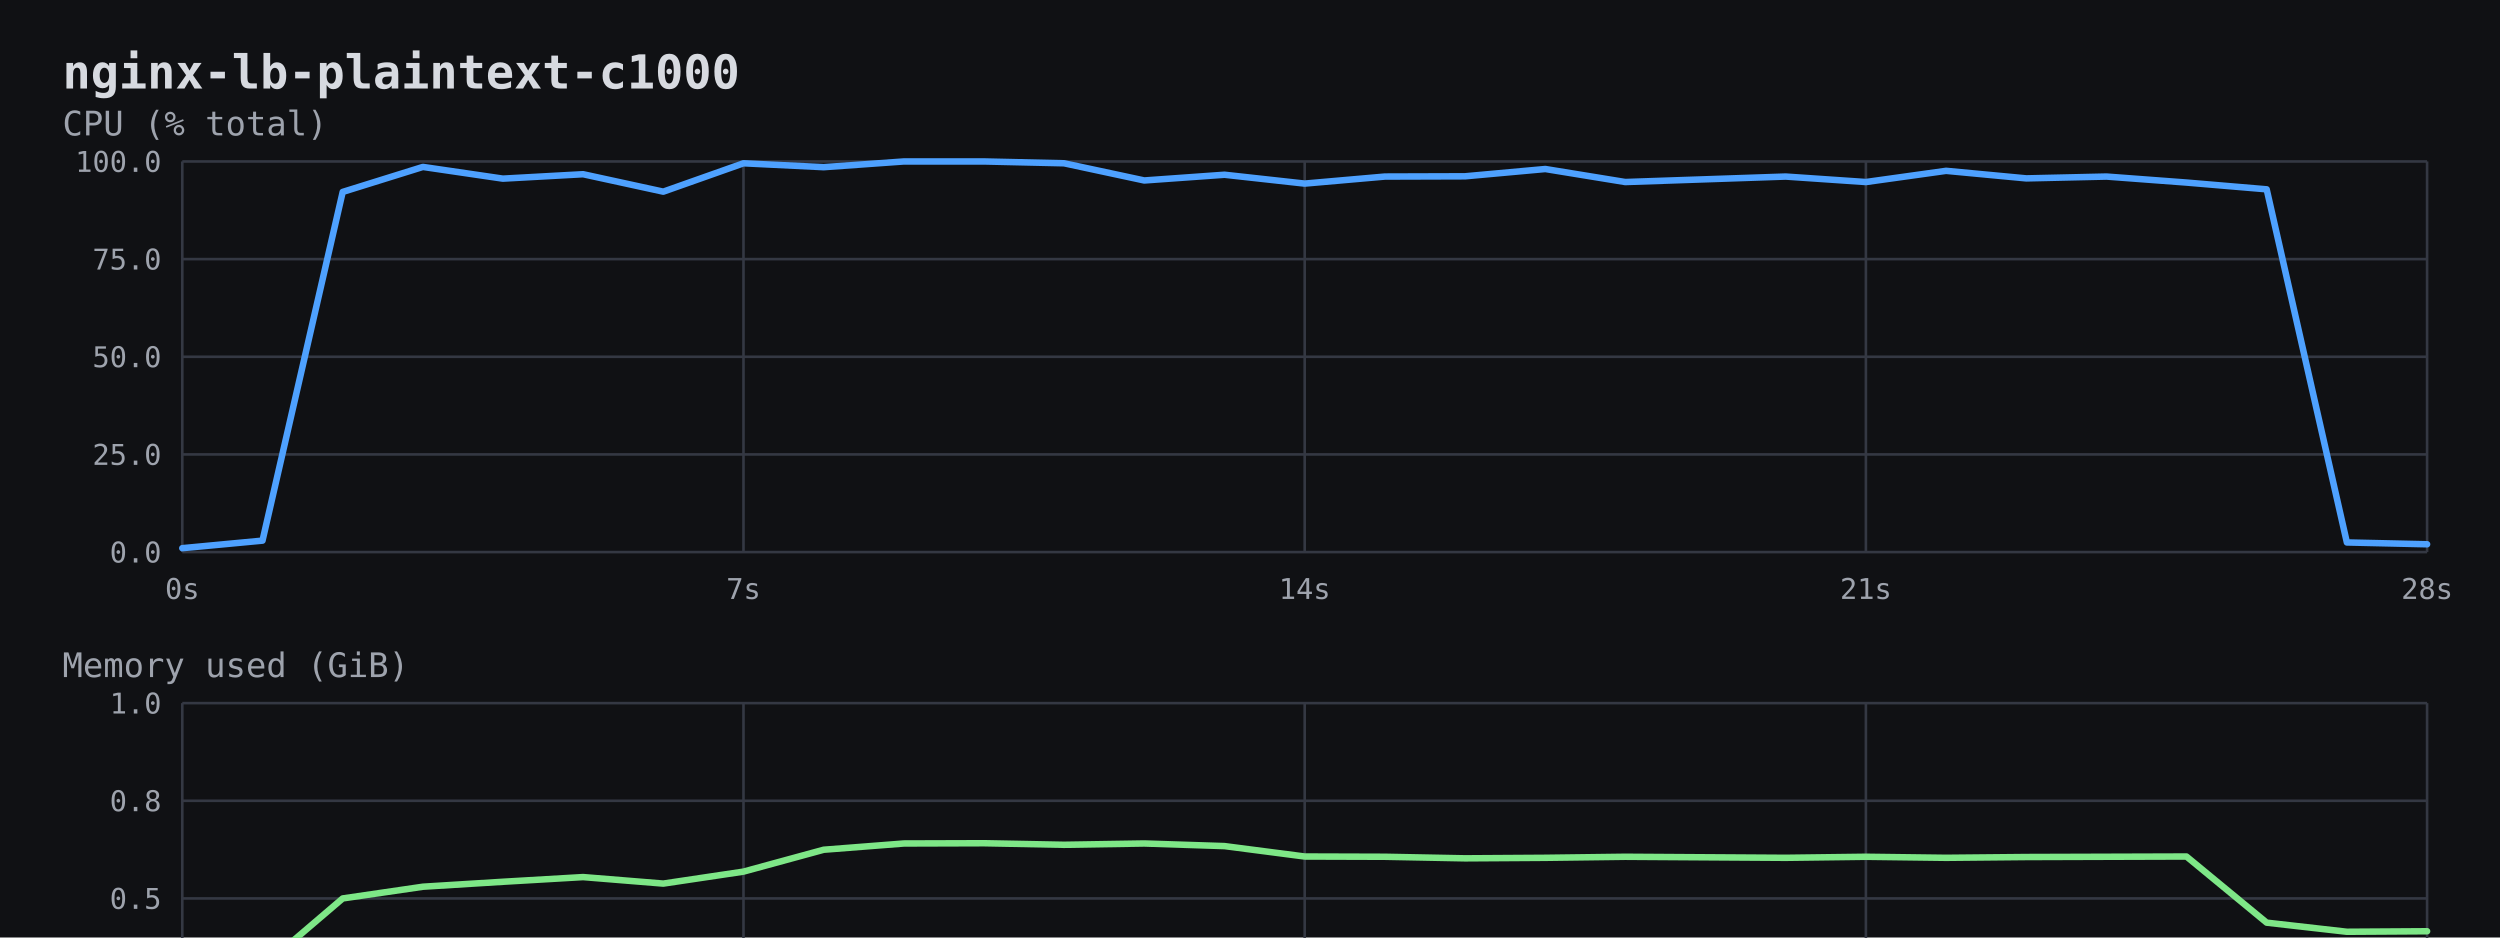
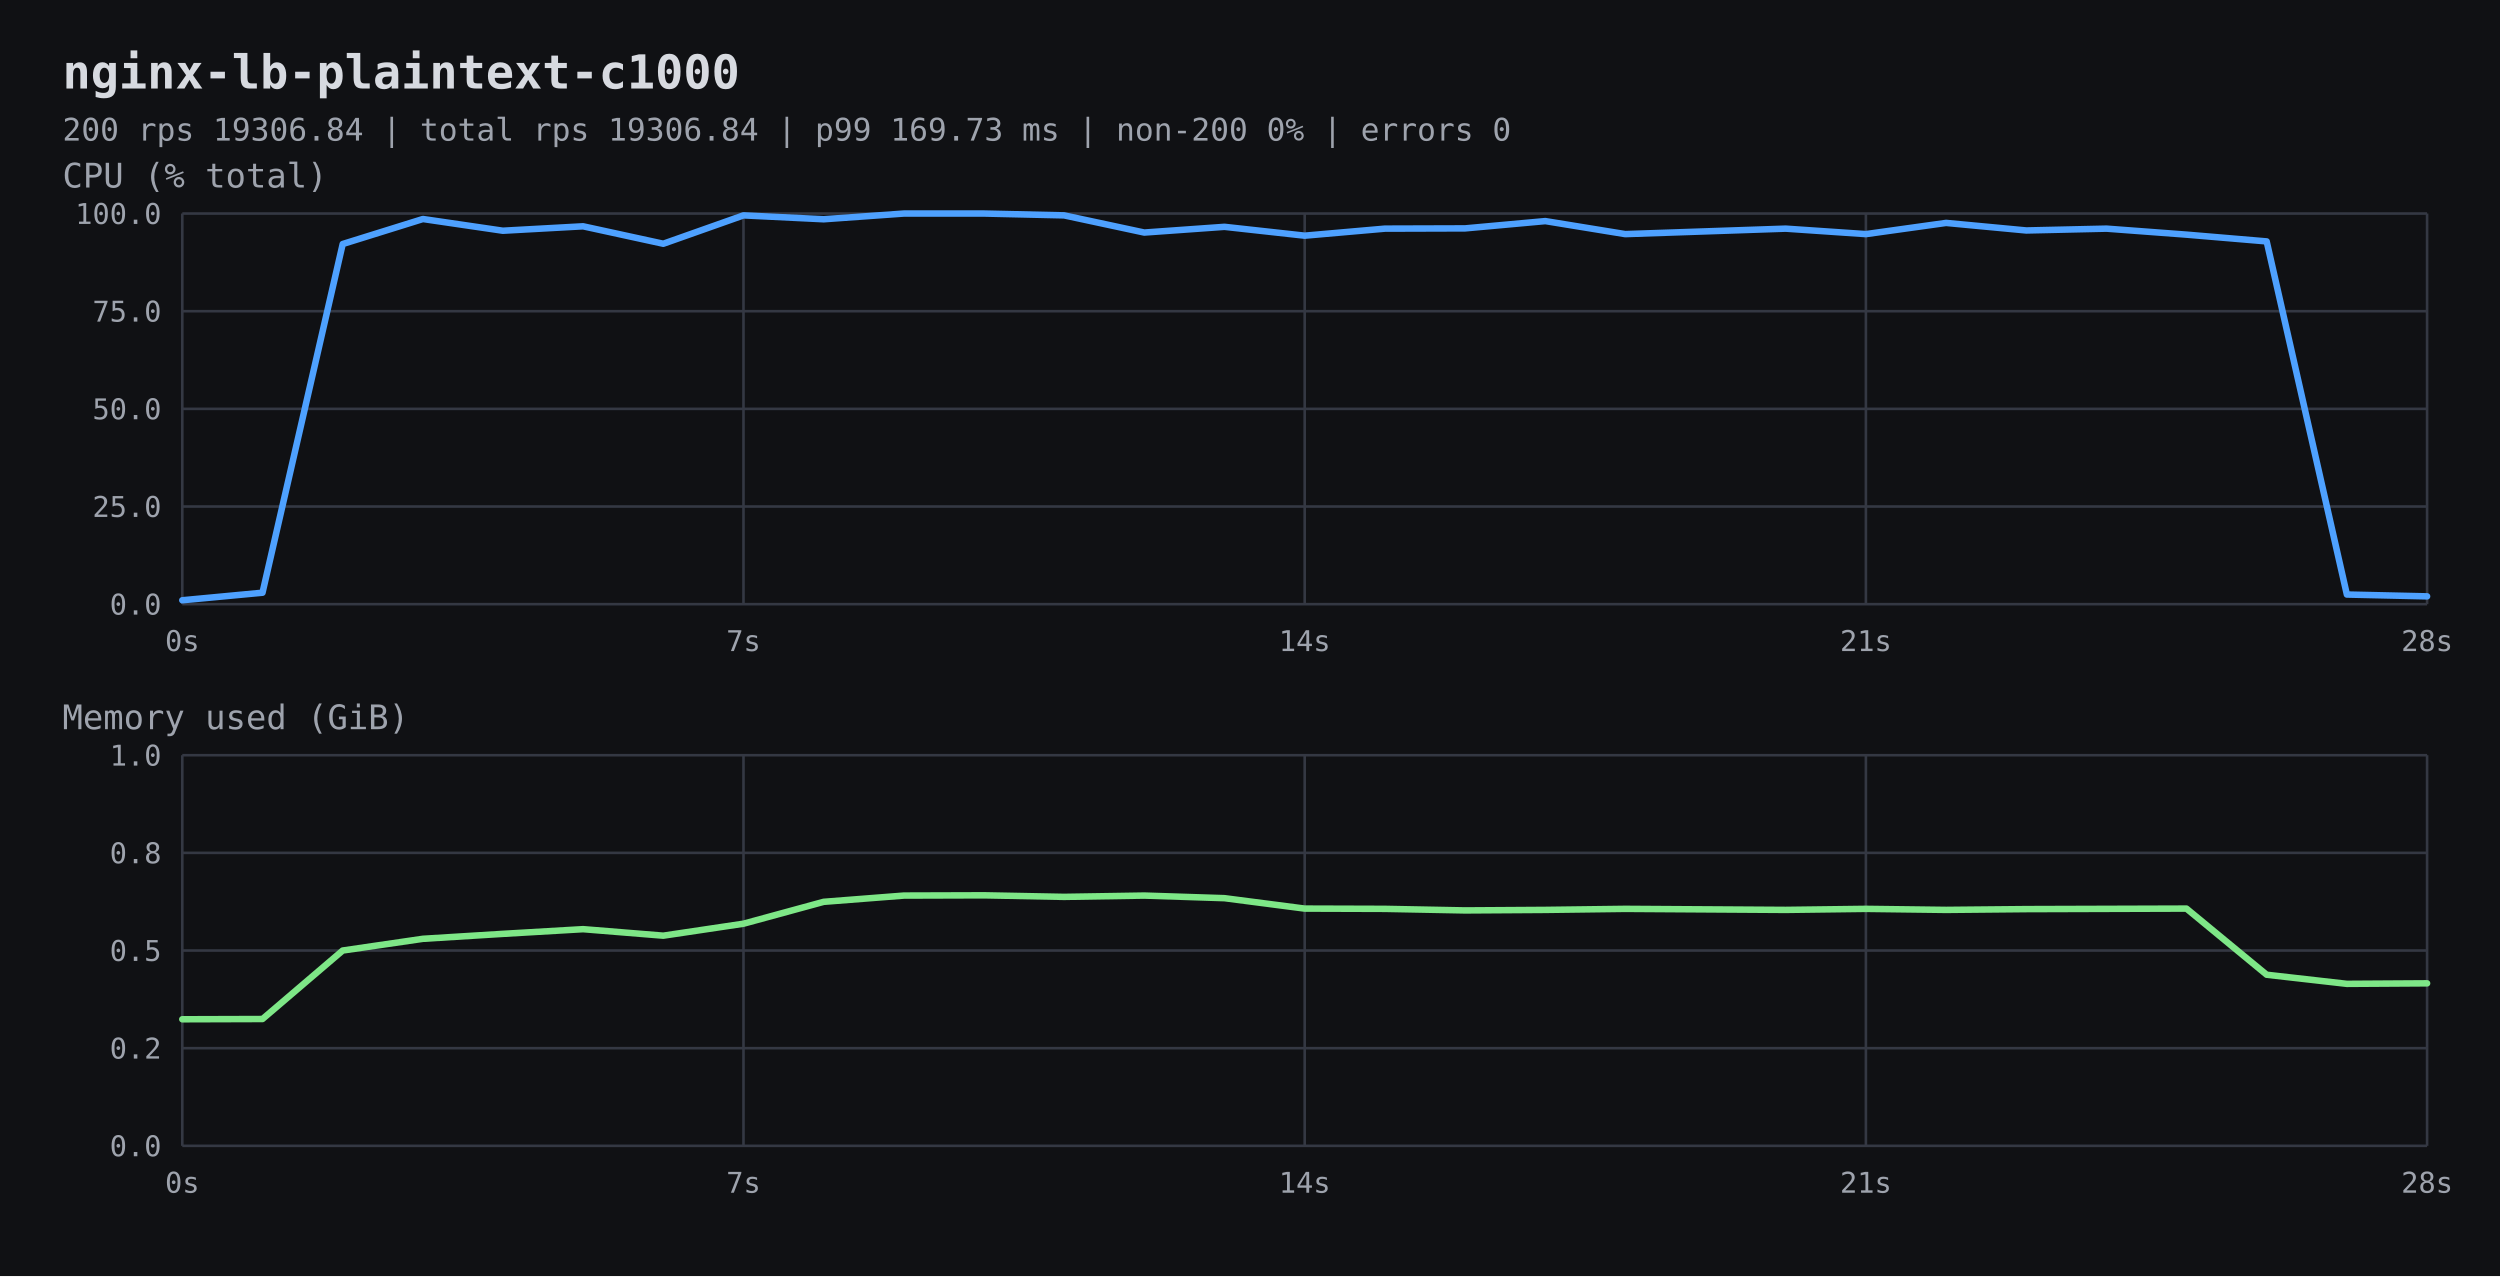
- <svg xmlns="http://www.w3.org/2000/svg" width="960" height="360" viewBox="0 0 960 360">
+ <svg xmlns="http://www.w3.org/2000/svg" width="960" height="490" viewBox="0 0 960 490">
  <rect width="100%" height="100%" fill="#101114" />
  <text x="24" y="34" fill="#d7dae0" font-family="ui-monospace, SFMono-Regular, Menlo, monospace" font-size="18" font-weight="700">nginx-lb-plaintext-c1000</text>
-   <text x="24" y="52.0" fill="#9ea3ad" font-family="ui-monospace, SFMono-Regular, Menlo, monospace" font-size="13">CPU (% total)</text>
-   <line x1="70.0" y1="62.0" x2="932.0" y2="62.0" stroke="#343843" stroke-width="1" />
-   <text x="62.0" y="66.0" fill="#9ea3ad" font-family="ui-monospace, SFMono-Regular, Menlo, monospace" font-size="11" text-anchor="end">100.0</text>
-   <line x1="70.0" y1="99.5" x2="932.0" y2="99.5" stroke="#343843" stroke-width="1" />
-   <text x="62.0" y="103.5" fill="#9ea3ad" font-family="ui-monospace, SFMono-Regular, Menlo, monospace" font-size="11" text-anchor="end">75.0</text>
-   <line x1="70.0" y1="137.0" x2="932.0" y2="137.0" stroke="#343843" stroke-width="1" />
-   <text x="62.0" y="141.0" fill="#9ea3ad" font-family="ui-monospace, SFMono-Regular, Menlo, monospace" font-size="11" text-anchor="end">50.0</text>
-   <line x1="70.0" y1="174.5" x2="932.0" y2="174.5" stroke="#343843" stroke-width="1" />
-   <text x="62.0" y="178.5" fill="#9ea3ad" font-family="ui-monospace, SFMono-Regular, Menlo, monospace" font-size="11" text-anchor="end">25.0</text>
-   <line x1="70.0" y1="212.0" x2="932.0" y2="212.0" stroke="#343843" stroke-width="1" />
-   <text x="62.0" y="216.0" fill="#9ea3ad" font-family="ui-monospace, SFMono-Regular, Menlo, monospace" font-size="11" text-anchor="end">0.0</text>
-   <line x1="70.0" y1="62.0" x2="70.0" y2="212.0" stroke="#343843" stroke-width="1" />
-   <text x="70.0" y="230.0" fill="#9ea3ad" font-family="ui-monospace, SFMono-Regular, Menlo, monospace" font-size="11" text-anchor="middle">0s</text>
-   <line x1="285.5" y1="62.0" x2="285.5" y2="212.0" stroke="#343843" stroke-width="1" />
-   <text x="285.5" y="230.0" fill="#9ea3ad" font-family="ui-monospace, SFMono-Regular, Menlo, monospace" font-size="11" text-anchor="middle">7s</text>
-   <line x1="501.0" y1="62.0" x2="501.0" y2="212.0" stroke="#343843" stroke-width="1" />
-   <text x="501.0" y="230.0" fill="#9ea3ad" font-family="ui-monospace, SFMono-Regular, Menlo, monospace" font-size="11" text-anchor="middle">14s</text>
-   <line x1="716.5" y1="62.0" x2="716.5" y2="212.0" stroke="#343843" stroke-width="1" />
-   <text x="716.5" y="230.0" fill="#9ea3ad" font-family="ui-monospace, SFMono-Regular, Menlo, monospace" font-size="11" text-anchor="middle">21s</text>
-   <line x1="932.0" y1="62.0" x2="932.0" y2="212.0" stroke="#343843" stroke-width="1" />
-   <text x="932.0" y="230.0" fill="#9ea3ad" font-family="ui-monospace, SFMono-Regular, Menlo, monospace" font-size="11" text-anchor="middle">28s</text>
-   <path d="M 70.0 210.5 L 100.8 207.6 L 131.6 73.7 L 162.4 64.1 L 193.1 68.6 L 223.9 66.9 L 254.7 73.6 L 285.5 62.7 L 316.3 64.2 L 347.1 62.0 L 377.9 62.0 L 408.6 62.7 L 439.4 69.3 L 470.2 67.1 L 501.0 70.5 L 531.8 67.8 L 562.6 67.7 L 593.4 64.9 L 624.1 69.9 L 685.7 67.8 L 716.5 69.9 L 747.3 65.6 L 778.1 68.5 L 808.9 67.8 L 839.6 70.1 L 870.4 72.7 L 901.2 208.3 L 932.0 209.0" fill="none" stroke="#4ea1ff" stroke-width="2.5" stroke-linejoin="round" stroke-linecap="round" />
-   <text x="24" y="260.0" fill="#9ea3ad" font-family="ui-monospace, SFMono-Regular, Menlo, monospace" font-size="13">Memory used (GiB)</text>
-   <line x1="70.0" y1="270.0" x2="932.0" y2="270.0" stroke="#343843" stroke-width="1" />
-   <text x="62.0" y="274.0" fill="#9ea3ad" font-family="ui-monospace, SFMono-Regular, Menlo, monospace" font-size="11" text-anchor="end">1.0</text>
-   <line x1="70.0" y1="307.5" x2="932.0" y2="307.5" stroke="#343843" stroke-width="1" />
-   <text x="62.0" y="311.5" fill="#9ea3ad" font-family="ui-monospace, SFMono-Regular, Menlo, monospace" font-size="11" text-anchor="end">0.8</text>
-   <line x1="70.0" y1="345.0" x2="932.0" y2="345.0" stroke="#343843" stroke-width="1" />
-   <text x="62.0" y="349.0" fill="#9ea3ad" font-family="ui-monospace, SFMono-Regular, Menlo, monospace" font-size="11" text-anchor="end">0.5</text>
-   <line x1="70.0" y1="382.5" x2="932.0" y2="382.5" stroke="#343843" stroke-width="1" />
-   <text x="62.0" y="386.5" fill="#9ea3ad" font-family="ui-monospace, SFMono-Regular, Menlo, monospace" font-size="11" text-anchor="end">0.2</text>
-   <line x1="70.0" y1="420.0" x2="932.0" y2="420.0" stroke="#343843" stroke-width="1" />
-   <text x="62.0" y="424.0" fill="#9ea3ad" font-family="ui-monospace, SFMono-Regular, Menlo, monospace" font-size="11" text-anchor="end">0.0</text>
-   <line x1="70.0" y1="270.0" x2="70.0" y2="420.0" stroke="#343843" stroke-width="1" />
-   <text x="70.0" y="438.0" fill="#9ea3ad" font-family="ui-monospace, SFMono-Regular, Menlo, monospace" font-size="11" text-anchor="middle">0s</text>
-   <line x1="285.5" y1="270.0" x2="285.5" y2="420.0" stroke="#343843" stroke-width="1" />
-   <text x="285.5" y="438.0" fill="#9ea3ad" font-family="ui-monospace, SFMono-Regular, Menlo, monospace" font-size="11" text-anchor="middle">7s</text>
-   <line x1="501.0" y1="270.0" x2="501.0" y2="420.0" stroke="#343843" stroke-width="1" />
-   <text x="501.0" y="438.0" fill="#9ea3ad" font-family="ui-monospace, SFMono-Regular, Menlo, monospace" font-size="11" text-anchor="middle">14s</text>
-   <line x1="716.5" y1="270.0" x2="716.5" y2="420.0" stroke="#343843" stroke-width="1" />
-   <text x="716.5" y="438.0" fill="#9ea3ad" font-family="ui-monospace, SFMono-Regular, Menlo, monospace" font-size="11" text-anchor="middle">21s</text>
-   <line x1="932.0" y1="270.0" x2="932.0" y2="420.0" stroke="#343843" stroke-width="1" />
-   <text x="932.0" y="438.0" fill="#9ea3ad" font-family="ui-monospace, SFMono-Regular, Menlo, monospace" font-size="11" text-anchor="middle">28s</text>
-   <path d="M 70.0 371.4 L 100.8 371.3 L 131.6 345.0 L 162.4 340.5 L 193.1 338.6 L 223.9 336.8 L 254.7 339.3 L 285.5 334.7 L 316.3 326.3 L 347.1 323.9 L 377.9 323.8 L 408.6 324.4 L 439.4 323.9 L 470.2 324.9 L 501.0 328.9 L 531.8 329.0 L 562.6 329.6 L 593.4 329.4 L 624.1 329.0 L 685.7 329.4 L 716.5 329.0 L 747.3 329.4 L 778.1 329.1 L 808.9 329.0 L 839.6 328.9 L 870.4 354.3 L 901.2 357.8 L 932.0 357.6" fill="none" stroke="#7ee787" stroke-width="2.5" stroke-linejoin="round" stroke-linecap="round" />
+   <text x="24" y="54" fill="#9ea3ad" font-family="ui-monospace, SFMono-Regular, Menlo, monospace" font-size="12">200 rps 19306.84 | total rps 19306.84 | p99 169.73 ms | non-200 0% | errors 0</text>
+   <text x="24" y="72.0" fill="#9ea3ad" font-family="ui-monospace, SFMono-Regular, Menlo, monospace" font-size="13">CPU (% total)</text>
+   <line x1="70.0" y1="82.0" x2="932.0" y2="82.0" stroke="#343843" stroke-width="1" />
+   <text x="62.0" y="86.0" fill="#9ea3ad" font-family="ui-monospace, SFMono-Regular, Menlo, monospace" font-size="11" text-anchor="end">100.0</text>
+   <line x1="70.0" y1="119.5" x2="932.0" y2="119.5" stroke="#343843" stroke-width="1" />
+   <text x="62.0" y="123.5" fill="#9ea3ad" font-family="ui-monospace, SFMono-Regular, Menlo, monospace" font-size="11" text-anchor="end">75.0</text>
+   <line x1="70.0" y1="157.0" x2="932.0" y2="157.0" stroke="#343843" stroke-width="1" />
+   <text x="62.0" y="161.0" fill="#9ea3ad" font-family="ui-monospace, SFMono-Regular, Menlo, monospace" font-size="11" text-anchor="end">50.0</text>
+   <line x1="70.0" y1="194.5" x2="932.0" y2="194.5" stroke="#343843" stroke-width="1" />
+   <text x="62.0" y="198.5" fill="#9ea3ad" font-family="ui-monospace, SFMono-Regular, Menlo, monospace" font-size="11" text-anchor="end">25.0</text>
+   <line x1="70.0" y1="232.0" x2="932.0" y2="232.0" stroke="#343843" stroke-width="1" />
+   <text x="62.0" y="236.0" fill="#9ea3ad" font-family="ui-monospace, SFMono-Regular, Menlo, monospace" font-size="11" text-anchor="end">0.0</text>
+   <line x1="70.0" y1="82.0" x2="70.0" y2="232.0" stroke="#343843" stroke-width="1" />
+   <text x="70.0" y="250.0" fill="#9ea3ad" font-family="ui-monospace, SFMono-Regular, Menlo, monospace" font-size="11" text-anchor="middle">0s</text>
+   <line x1="285.5" y1="82.0" x2="285.5" y2="232.0" stroke="#343843" stroke-width="1" />
+   <text x="285.5" y="250.0" fill="#9ea3ad" font-family="ui-monospace, SFMono-Regular, Menlo, monospace" font-size="11" text-anchor="middle">7s</text>
+   <line x1="501.0" y1="82.0" x2="501.0" y2="232.0" stroke="#343843" stroke-width="1" />
+   <text x="501.0" y="250.0" fill="#9ea3ad" font-family="ui-monospace, SFMono-Regular, Menlo, monospace" font-size="11" text-anchor="middle">14s</text>
+   <line x1="716.5" y1="82.0" x2="716.5" y2="232.0" stroke="#343843" stroke-width="1" />
+   <text x="716.5" y="250.0" fill="#9ea3ad" font-family="ui-monospace, SFMono-Regular, Menlo, monospace" font-size="11" text-anchor="middle">21s</text>
+   <line x1="932.0" y1="82.0" x2="932.0" y2="232.0" stroke="#343843" stroke-width="1" />
+   <text x="932.0" y="250.0" fill="#9ea3ad" font-family="ui-monospace, SFMono-Regular, Menlo, monospace" font-size="11" text-anchor="middle">28s</text>
+   <path d="M 70.0 230.5 L 100.8 227.6 L 131.6 93.7 L 162.4 84.1 L 193.1 88.6 L 223.9 86.9 L 254.7 93.6 L 285.5 82.7 L 316.3 84.2 L 347.1 82.0 L 377.9 82.0 L 408.6 82.7 L 439.4 89.3 L 470.2 87.1 L 501.0 90.5 L 531.8 87.8 L 562.6 87.7 L 593.4 84.9 L 624.1 89.9 L 685.7 87.8 L 716.5 89.9 L 747.3 85.6 L 778.1 88.5 L 808.9 87.8 L 839.6 90.1 L 870.4 92.7 L 901.2 228.3 L 932.0 229.0" fill="none" stroke="#4ea1ff" stroke-width="2.5" stroke-linejoin="round" stroke-linecap="round" />
+   <text x="24" y="280.0" fill="#9ea3ad" font-family="ui-monospace, SFMono-Regular, Menlo, monospace" font-size="13">Memory used (GiB)</text>
+   <line x1="70.0" y1="290.0" x2="932.0" y2="290.0" stroke="#343843" stroke-width="1" />
+   <text x="62.0" y="294.0" fill="#9ea3ad" font-family="ui-monospace, SFMono-Regular, Menlo, monospace" font-size="11" text-anchor="end">1.0</text>
+   <line x1="70.0" y1="327.5" x2="932.0" y2="327.5" stroke="#343843" stroke-width="1" />
+   <text x="62.0" y="331.5" fill="#9ea3ad" font-family="ui-monospace, SFMono-Regular, Menlo, monospace" font-size="11" text-anchor="end">0.8</text>
+   <line x1="70.0" y1="365.0" x2="932.0" y2="365.0" stroke="#343843" stroke-width="1" />
+   <text x="62.0" y="369.0" fill="#9ea3ad" font-family="ui-monospace, SFMono-Regular, Menlo, monospace" font-size="11" text-anchor="end">0.5</text>
+   <line x1="70.0" y1="402.5" x2="932.0" y2="402.5" stroke="#343843" stroke-width="1" />
+   <text x="62.0" y="406.5" fill="#9ea3ad" font-family="ui-monospace, SFMono-Regular, Menlo, monospace" font-size="11" text-anchor="end">0.2</text>
+   <line x1="70.0" y1="440.0" x2="932.0" y2="440.0" stroke="#343843" stroke-width="1" />
+   <text x="62.0" y="444.0" fill="#9ea3ad" font-family="ui-monospace, SFMono-Regular, Menlo, monospace" font-size="11" text-anchor="end">0.0</text>
+   <line x1="70.0" y1="290.0" x2="70.0" y2="440.0" stroke="#343843" stroke-width="1" />
+   <text x="70.0" y="458.0" fill="#9ea3ad" font-family="ui-monospace, SFMono-Regular, Menlo, monospace" font-size="11" text-anchor="middle">0s</text>
+   <line x1="285.5" y1="290.0" x2="285.5" y2="440.0" stroke="#343843" stroke-width="1" />
+   <text x="285.5" y="458.0" fill="#9ea3ad" font-family="ui-monospace, SFMono-Regular, Menlo, monospace" font-size="11" text-anchor="middle">7s</text>
+   <line x1="501.0" y1="290.0" x2="501.0" y2="440.0" stroke="#343843" stroke-width="1" />
+   <text x="501.0" y="458.0" fill="#9ea3ad" font-family="ui-monospace, SFMono-Regular, Menlo, monospace" font-size="11" text-anchor="middle">14s</text>
+   <line x1="716.5" y1="290.0" x2="716.5" y2="440.0" stroke="#343843" stroke-width="1" />
+   <text x="716.5" y="458.0" fill="#9ea3ad" font-family="ui-monospace, SFMono-Regular, Menlo, monospace" font-size="11" text-anchor="middle">21s</text>
+   <line x1="932.0" y1="290.0" x2="932.0" y2="440.0" stroke="#343843" stroke-width="1" />
+   <text x="932.0" y="458.0" fill="#9ea3ad" font-family="ui-monospace, SFMono-Regular, Menlo, monospace" font-size="11" text-anchor="middle">28s</text>
+   <path d="M 70.0 391.4 L 100.8 391.3 L 131.6 365.0 L 162.4 360.5 L 193.1 358.6 L 223.9 356.8 L 254.7 359.3 L 285.5 354.7 L 316.3 346.3 L 347.1 343.9 L 377.9 343.8 L 408.6 344.4 L 439.4 343.9 L 470.2 344.9 L 501.0 348.9 L 531.8 349.0 L 562.6 349.6 L 593.4 349.4 L 624.1 349.0 L 685.7 349.4 L 716.5 349.0 L 747.3 349.4 L 778.1 349.1 L 808.9 349.0 L 839.6 348.9 L 870.4 374.3 L 901.2 377.8 L 932.0 377.6" fill="none" stroke="#7ee787" stroke-width="2.5" stroke-linejoin="round" stroke-linecap="round" />
</svg>
